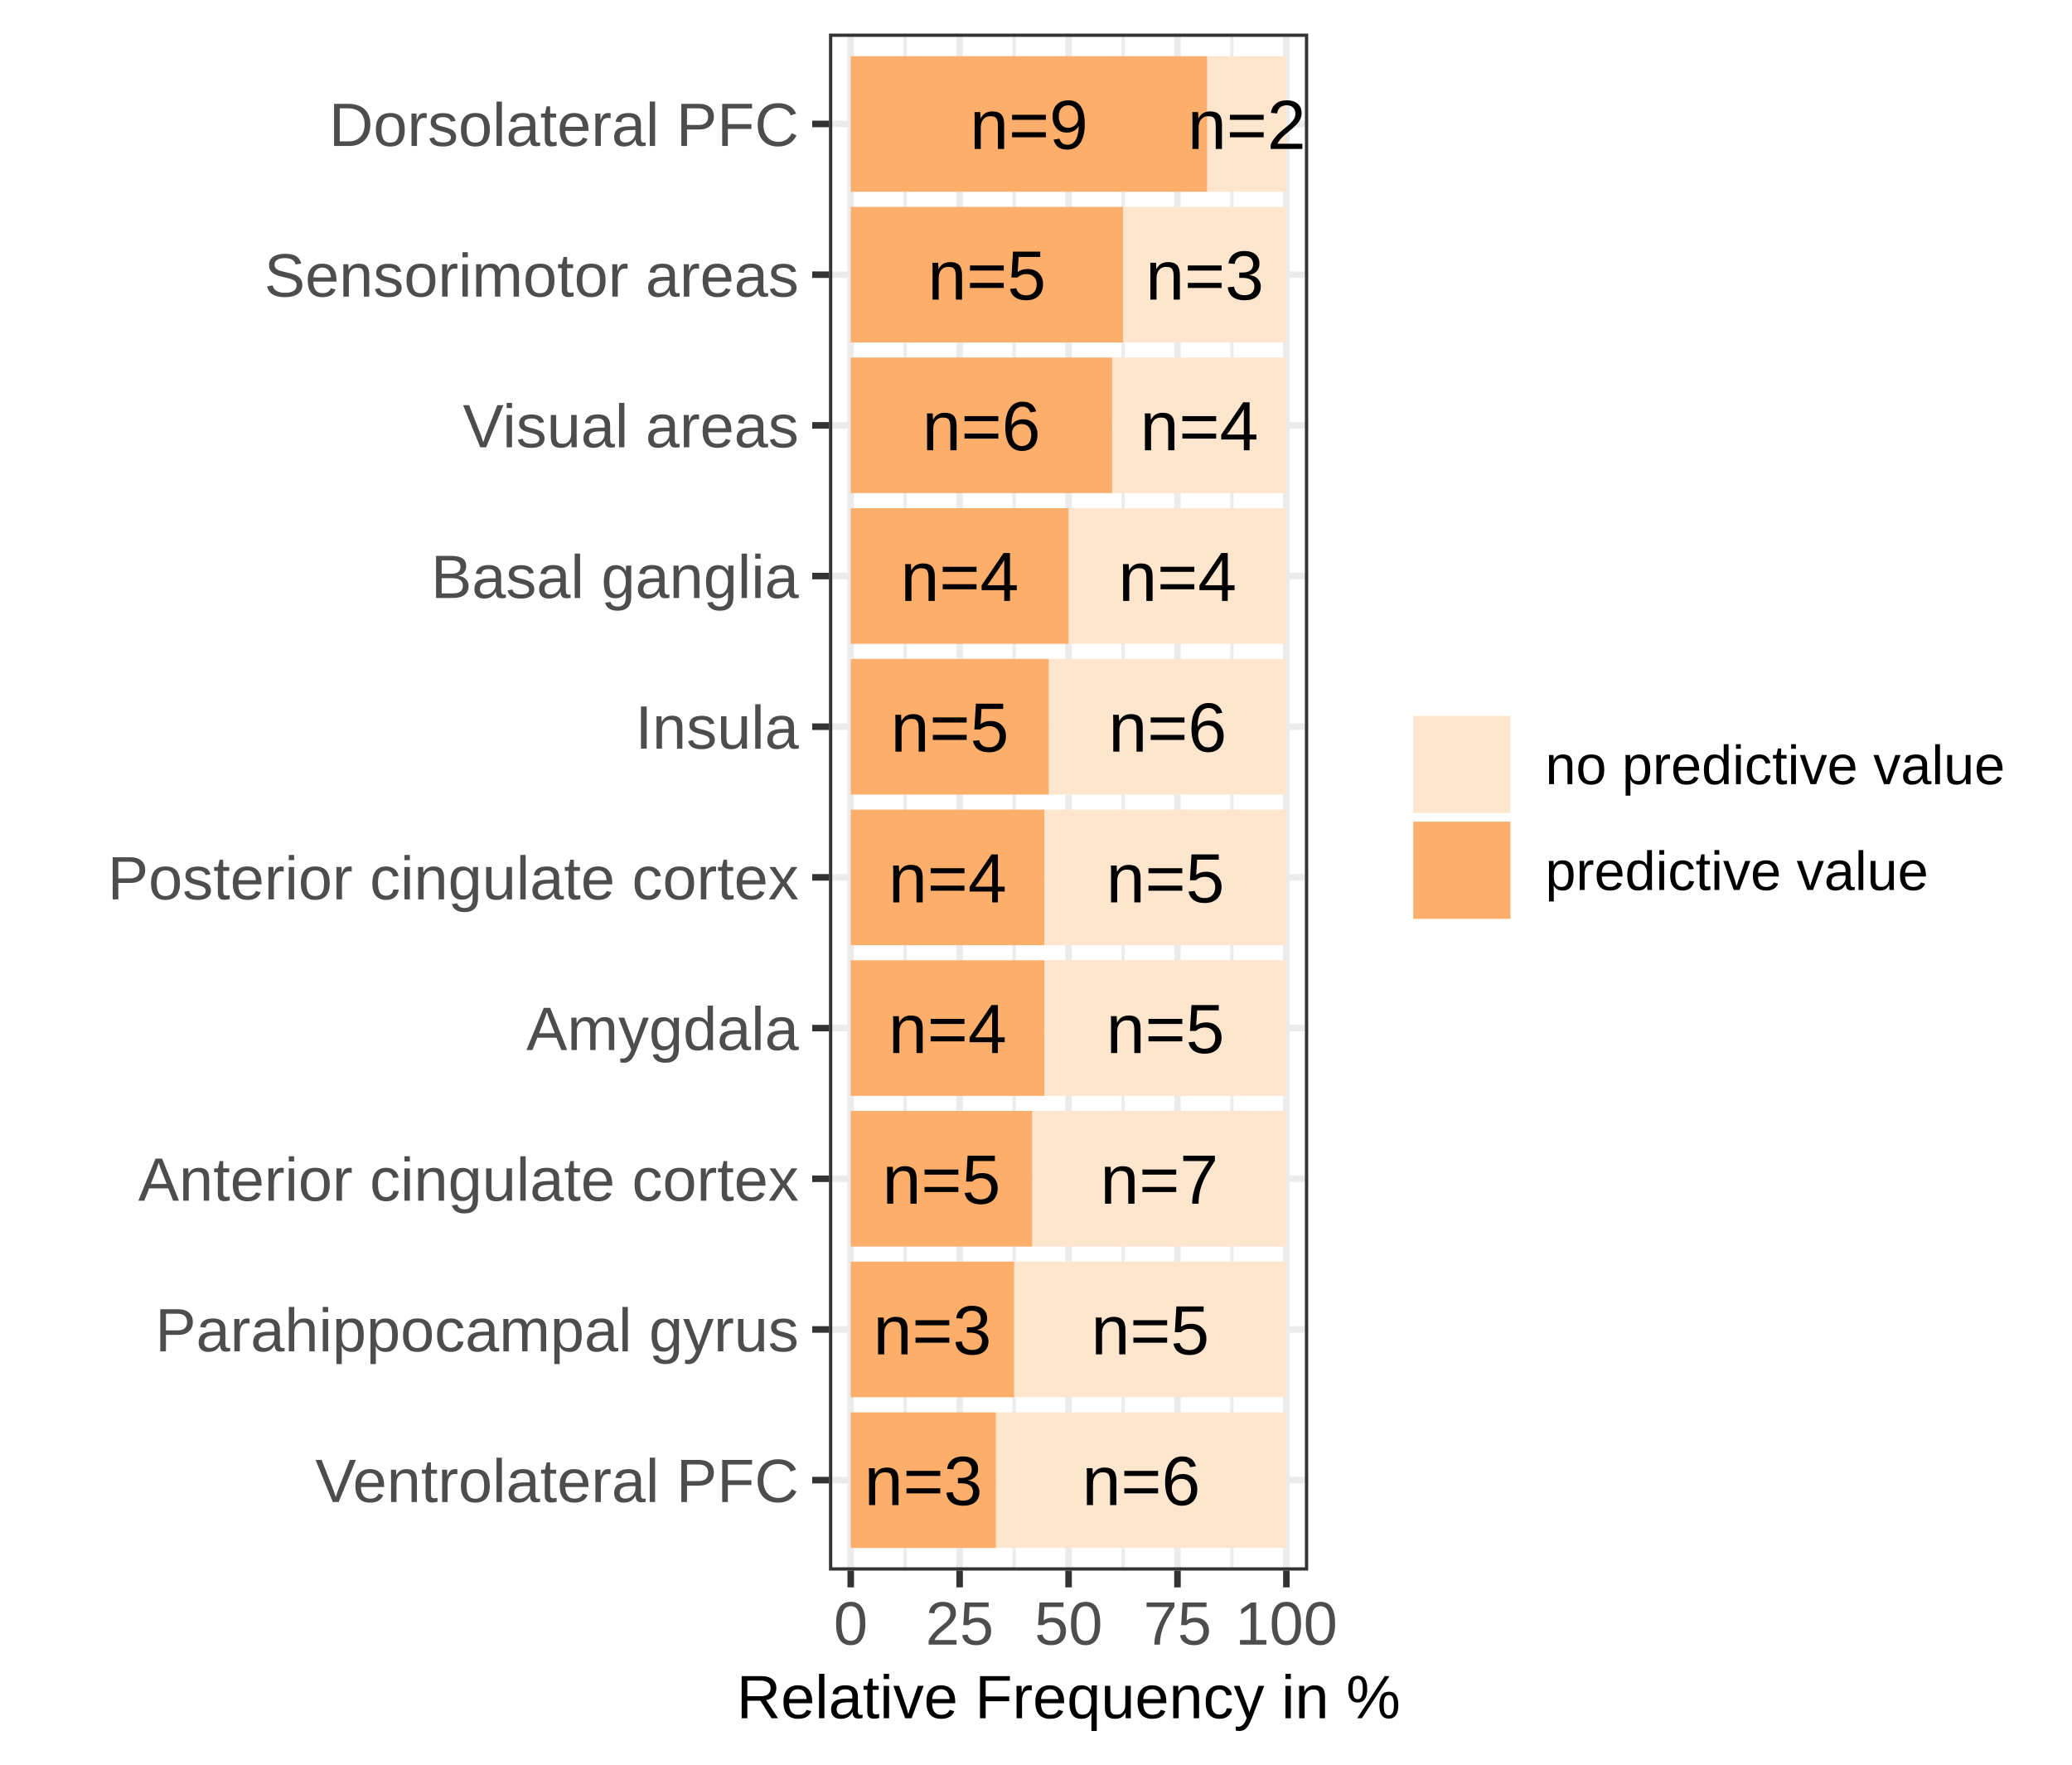
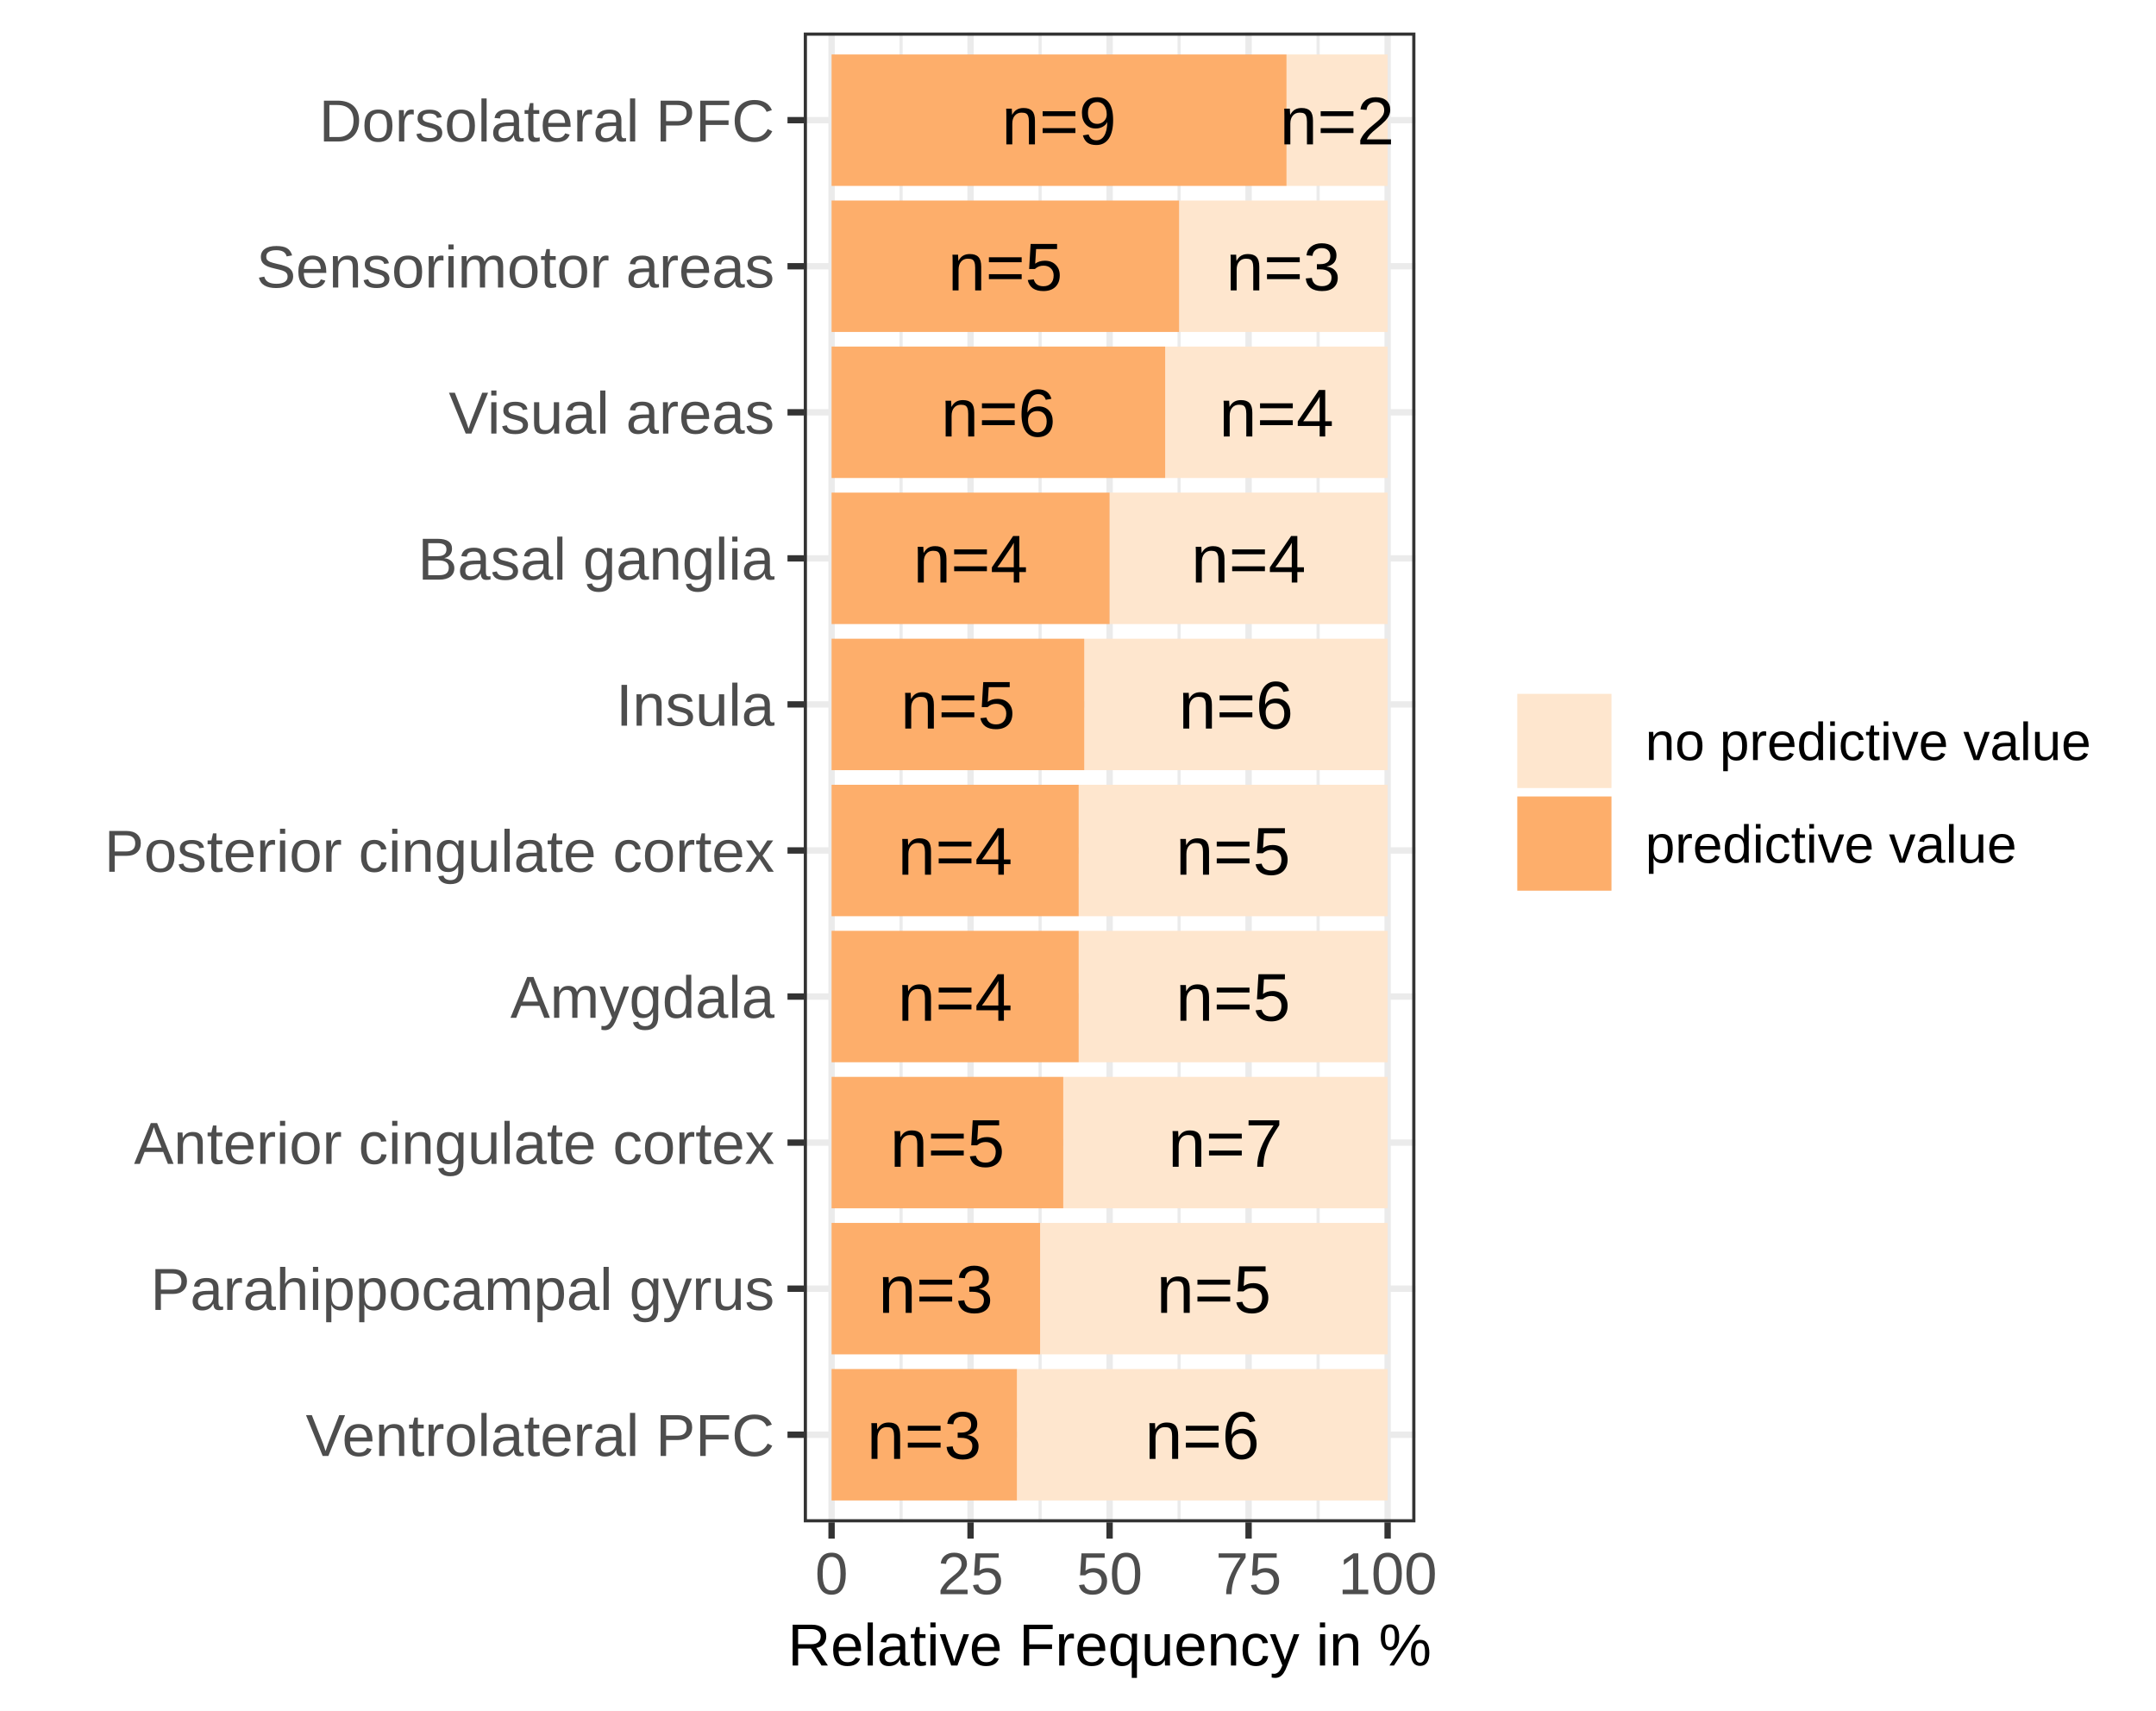
- <svg xmlns="http://www.w3.org/2000/svg" class="svglite" width="338.25pt" height="288.00pt" viewBox="0 0 338.25 288.00">
+ <svg xmlns="http://www.w3.org/2000/svg" class="svglite" width="363.00pt" height="288.00pt" viewBox="0 0 363.00 288.00">
  <defs>
    <style type="text/css">
    .svglite line, .svglite polyline, .svglite polygon, .svglite path, .svglite rect, .svglite circle {
      fill: none;
      stroke: #000000;
      stroke-linecap: round;
      stroke-linejoin: round;
      stroke-miterlimit: 10.00;
    }
    .svglite text {
      white-space: pre;
    }
  </style>
  </defs>
  <rect width="100%" height="100%" style="stroke: none; fill: #FFFFFF;" />
  <defs>
-     <clipPath id="cpMC4wMHwzMzguMjV8MC4wMHwyODguMDA=">
-       <rect x="0.00" y="0.00" width="338.25" height="288.00" />
+     <clipPath id="cpMC4wMHwzNjMuMDB8MC4wMHwyODguMDA=">
+       <rect x="0.00" y="0.00" width="363.00" height="288.00" />
    </clipPath>
  </defs>
-   <g clip-path="url(#cpMC4wMHwzMzguMjV8MC4wMHwyODguMDA=)">
-     <rect x="0.00" y="0.00" width="338.25" height="288.00" style="stroke-width: 1.07; stroke: #FFFFFF; fill: #FFFFFF;" />
+   <g clip-path="url(#cpMC4wMHwzNjMuMDB8MC4wMHwyODguMDA=)">
+     <rect x="0.00" y="0.00" width="363.00" height="288.00" style="stroke-width: 1.07; stroke: #FFFFFF; fill: #FFFFFF;" />
  </g>
  <defs>
-     <clipPath id="cpMTM1LjMzfDIxMy41Nnw1LjQ4fDI1Ni4zMg==">
-       <rect x="135.33" y="5.48" width="78.23" height="250.84" />
+     <clipPath id="cpMTM1LjMzfDIzOC4zMXw1LjQ4fDI1Ni4zMg==">
+       <rect x="135.33" y="5.48" width="102.98" height="250.84" />
    </clipPath>
  </defs>
-   <g clip-path="url(#cpMTM1LjMzfDIxMy41Nnw1LjQ4fDI1Ni4zMg==)">
-     <rect x="135.33" y="5.48" width="78.23" height="250.84" style="stroke-width: 1.07; stroke: none; fill: #FFFFFF;" />
-     <polyline points="147.77,256.32 147.77,5.48 " style="stroke-width: 0.53; stroke: #EBEBEB; stroke-linecap: butt;" />
-     <polyline points="165.55,256.32 165.55,5.48 " style="stroke-width: 0.53; stroke: #EBEBEB; stroke-linecap: butt;" />
-     <polyline points="183.33,256.32 183.33,5.48 " style="stroke-width: 0.53; stroke: #EBEBEB; stroke-linecap: butt;" />
-     <polyline points="201.11,256.32 201.11,5.48 " style="stroke-width: 0.53; stroke: #EBEBEB; stroke-linecap: butt;" />
-     <polyline points="135.33,241.56 213.56,241.56 " style="stroke-width: 1.07; stroke: #EBEBEB; stroke-linecap: butt;" />
-     <polyline points="135.33,216.97 213.56,216.97 " style="stroke-width: 1.07; stroke: #EBEBEB; stroke-linecap: butt;" />
-     <polyline points="135.33,192.38 213.56,192.38 " style="stroke-width: 1.07; stroke: #EBEBEB; stroke-linecap: butt;" />
-     <polyline points="135.33,167.79 213.56,167.79 " style="stroke-width: 1.07; stroke: #EBEBEB; stroke-linecap: butt;" />
-     <polyline points="135.33,143.19 213.56,143.19 " style="stroke-width: 1.07; stroke: #EBEBEB; stroke-linecap: butt;" />
-     <polyline points="135.33,118.60 213.56,118.60 " style="stroke-width: 1.07; stroke: #EBEBEB; stroke-linecap: butt;" />
-     <polyline points="135.33,94.01 213.56,94.01 " style="stroke-width: 1.07; stroke: #EBEBEB; stroke-linecap: butt;" />
-     <polyline points="135.33,69.42 213.56,69.42 " style="stroke-width: 1.07; stroke: #EBEBEB; stroke-linecap: butt;" />
-     <polyline points="135.33,44.83 213.56,44.83 " style="stroke-width: 1.07; stroke: #EBEBEB; stroke-linecap: butt;" />
-     <polyline points="135.33,20.23 213.56,20.23 " style="stroke-width: 1.07; stroke: #EBEBEB; stroke-linecap: butt;" />
-     <polyline points="138.88,256.32 138.88,5.48 " style="stroke-width: 1.07; stroke: #EBEBEB; stroke-linecap: butt;" />
-     <polyline points="156.66,256.32 156.66,5.48 " style="stroke-width: 1.07; stroke: #EBEBEB; stroke-linecap: butt;" />
-     <polyline points="174.44,256.32 174.44,5.48 " style="stroke-width: 1.07; stroke: #EBEBEB; stroke-linecap: butt;" />
-     <polyline points="192.22,256.32 192.22,5.48 " style="stroke-width: 1.07; stroke: #EBEBEB; stroke-linecap: butt;" />
-     <polyline points="210.00,256.32 210.00,5.48 " style="stroke-width: 1.07; stroke: #EBEBEB; stroke-linecap: butt;" />
-     <rect x="162.59" y="230.50" width="47.41" height="22.13" style="stroke-width: 1.07; stroke: none; stroke-linecap: butt; stroke-linejoin: miter; fill: #FEE6CE;" />
-     <rect x="138.88" y="230.50" width="23.71" height="22.13" style="stroke-width: 1.07; stroke: none; stroke-linecap: butt; stroke-linejoin: miter; fill: #FDAE6B;" />
-     <rect x="165.55" y="205.90" width="44.45" height="22.13" style="stroke-width: 1.07; stroke: none; stroke-linecap: butt; stroke-linejoin: miter; fill: #FEE6CE;" />
-     <rect x="138.88" y="205.90" width="26.67" height="22.13" style="stroke-width: 1.07; stroke: none; stroke-linecap: butt; stroke-linejoin: miter; fill: #FDAE6B;" />
-     <rect x="168.52" y="181.31" width="41.49" height="22.13" style="stroke-width: 1.07; stroke: none; stroke-linecap: butt; stroke-linejoin: miter; fill: #FEE6CE;" />
-     <rect x="138.88" y="181.31" width="29.63" height="22.13" style="stroke-width: 1.07; stroke: none; stroke-linecap: butt; stroke-linejoin: miter; fill: #FDAE6B;" />
-     <rect x="170.49" y="156.72" width="39.51" height="22.13" style="stroke-width: 1.07; stroke: none; stroke-linecap: butt; stroke-linejoin: miter; fill: #FEE6CE;" />
-     <rect x="138.88" y="156.72" width="31.61" height="22.13" style="stroke-width: 1.07; stroke: none; stroke-linecap: butt; stroke-linejoin: miter; fill: #FDAE6B;" />
-     <rect x="170.49" y="132.13" width="39.51" height="22.13" style="stroke-width: 1.07; stroke: none; stroke-linecap: butt; stroke-linejoin: miter; fill: #FEE6CE;" />
-     <rect x="138.88" y="132.13" width="31.61" height="22.13" style="stroke-width: 1.07; stroke: none; stroke-linecap: butt; stroke-linejoin: miter; fill: #FDAE6B;" />
-     <rect x="171.21" y="107.54" width="38.79" height="22.13" style="stroke-width: 1.07; stroke: none; stroke-linecap: butt; stroke-linejoin: miter; fill: #FEE6CE;" />
-     <rect x="138.88" y="107.54" width="32.33" height="22.13" style="stroke-width: 1.07; stroke: none; stroke-linecap: butt; stroke-linejoin: miter; fill: #FDAE6B;" />
-     <rect x="174.44" y="82.94" width="35.56" height="22.13" style="stroke-width: 1.07; stroke: none; stroke-linecap: butt; stroke-linejoin: miter; fill: #FEE6CE;" />
-     <rect x="138.88" y="82.94" width="35.56" height="22.13" style="stroke-width: 1.07; stroke: none; stroke-linecap: butt; stroke-linejoin: miter; fill: #FDAE6B;" />
-     <rect x="181.56" y="58.35" width="28.45" height="22.13" style="stroke-width: 1.07; stroke: none; stroke-linecap: butt; stroke-linejoin: miter; fill: #FEE6CE;" />
-     <rect x="138.88" y="58.35" width="42.67" height="22.13" style="stroke-width: 1.07; stroke: none; stroke-linecap: butt; stroke-linejoin: miter; fill: #FDAE6B;" />
-     <rect x="183.33" y="33.76" width="26.67" height="22.13" style="stroke-width: 1.07; stroke: none; stroke-linecap: butt; stroke-linejoin: miter; fill: #FEE6CE;" />
-     <rect x="138.88" y="33.76" width="44.45" height="22.13" style="stroke-width: 1.07; stroke: none; stroke-linecap: butt; stroke-linejoin: miter; fill: #FDAE6B;" />
-     <rect x="197.07" y="9.17" width="12.93" height="22.13" style="stroke-width: 1.07; stroke: none; stroke-linecap: butt; stroke-linejoin: miter; fill: #FEE6CE;" />
-     <rect x="138.88" y="9.17" width="58.19" height="22.13" style="stroke-width: 1.07; stroke: none; stroke-linecap: butt; stroke-linejoin: miter; fill: #FDAE6B;" />
-     <text x="186.30" y="245.63" text-anchor="middle" style="font-size: 11.38px; font-family: &quot;Arial&quot;;" textLength="19.30px" lengthAdjust="spacingAndGlyphs">n=6</text>
-     <text x="150.74" y="245.63" text-anchor="middle" style="font-size: 11.38px; font-family: &quot;Arial&quot;;" textLength="19.30px" lengthAdjust="spacingAndGlyphs">n=3</text>
-     <text x="187.78" y="221.04" text-anchor="middle" style="font-size: 11.38px; font-family: &quot;Arial&quot;;" textLength="19.30px" lengthAdjust="spacingAndGlyphs">n=5</text>
-     <text x="152.22" y="221.04" text-anchor="middle" style="font-size: 11.38px; font-family: &quot;Arial&quot;;" textLength="19.30px" lengthAdjust="spacingAndGlyphs">n=3</text>
-     <text x="189.26" y="196.45" text-anchor="middle" style="font-size: 11.38px; font-family: &quot;Arial&quot;;" textLength="19.30px" lengthAdjust="spacingAndGlyphs">n=7</text>
-     <text x="153.70" y="196.45" text-anchor="middle" style="font-size: 11.38px; font-family: &quot;Arial&quot;;" textLength="19.30px" lengthAdjust="spacingAndGlyphs">n=5</text>
-     <text x="190.25" y="171.86" text-anchor="middle" style="font-size: 11.38px; font-family: &quot;Arial&quot;;" textLength="19.30px" lengthAdjust="spacingAndGlyphs">n=5</text>
-     <text x="154.69" y="171.86" text-anchor="middle" style="font-size: 11.38px; font-family: &quot;Arial&quot;;" textLength="19.30px" lengthAdjust="spacingAndGlyphs">n=4</text>
-     <text x="190.25" y="147.27" text-anchor="middle" style="font-size: 11.38px; font-family: &quot;Arial&quot;;" textLength="19.30px" lengthAdjust="spacingAndGlyphs">n=5</text>
-     <text x="154.69" y="147.27" text-anchor="middle" style="font-size: 11.38px; font-family: &quot;Arial&quot;;" textLength="19.30px" lengthAdjust="spacingAndGlyphs">n=4</text>
-     <text x="190.61" y="122.67" text-anchor="middle" style="font-size: 11.38px; font-family: &quot;Arial&quot;;" textLength="19.30px" lengthAdjust="spacingAndGlyphs">n=6</text>
-     <text x="155.05" y="122.67" text-anchor="middle" style="font-size: 11.38px; font-family: &quot;Arial&quot;;" textLength="19.30px" lengthAdjust="spacingAndGlyphs">n=5</text>
-     <text x="192.22" y="98.08" text-anchor="middle" style="font-size: 11.38px; font-family: &quot;Arial&quot;;" textLength="19.30px" lengthAdjust="spacingAndGlyphs">n=4</text>
-     <text x="156.66" y="98.08" text-anchor="middle" style="font-size: 11.38px; font-family: &quot;Arial&quot;;" textLength="19.30px" lengthAdjust="spacingAndGlyphs">n=4</text>
-     <text x="195.78" y="73.49" text-anchor="middle" style="font-size: 11.38px; font-family: &quot;Arial&quot;;" textLength="19.30px" lengthAdjust="spacingAndGlyphs">n=4</text>
-     <text x="160.22" y="73.49" text-anchor="middle" style="font-size: 11.38px; font-family: &quot;Arial&quot;;" textLength="19.30px" lengthAdjust="spacingAndGlyphs">n=6</text>
-     <text x="196.67" y="48.90" text-anchor="middle" style="font-size: 11.38px; font-family: &quot;Arial&quot;;" textLength="19.30px" lengthAdjust="spacingAndGlyphs">n=3</text>
-     <text x="161.11" y="48.90" text-anchor="middle" style="font-size: 11.38px; font-family: &quot;Arial&quot;;" textLength="19.30px" lengthAdjust="spacingAndGlyphs">n=5</text>
-     <text x="203.54" y="24.31" text-anchor="middle" style="font-size: 11.38px; font-family: &quot;Arial&quot;;" textLength="19.30px" lengthAdjust="spacingAndGlyphs">n=2</text>
-     <text x="167.98" y="24.31" text-anchor="middle" style="font-size: 11.38px; font-family: &quot;Arial&quot;;" textLength="19.30px" lengthAdjust="spacingAndGlyphs">n=9</text>
-     <rect x="135.33" y="5.48" width="78.23" height="250.84" style="stroke-width: 1.07; stroke: #333333;" />
+   <g clip-path="url(#cpMTM1LjMzfDIzOC4zMXw1LjQ4fDI1Ni4zMg==)">
+     <rect x="135.33" y="5.48" width="102.98" height="250.84" style="stroke-width: 1.07; stroke: none; fill: #FFFFFF;" />
+     <polyline points="151.71,256.32 151.71,5.48 " style="stroke-width: 0.53; stroke: #EBEBEB; stroke-linecap: butt;" />
+     <polyline points="175.12,256.32 175.12,5.48 " style="stroke-width: 0.53; stroke: #EBEBEB; stroke-linecap: butt;" />
+     <polyline points="198.52,256.32 198.52,5.48 " style="stroke-width: 0.53; stroke: #EBEBEB; stroke-linecap: butt;" />
+     <polyline points="221.93,256.32 221.93,5.48 " style="stroke-width: 0.53; stroke: #EBEBEB; stroke-linecap: butt;" />
+     <polyline points="135.33,241.56 238.31,241.56 " style="stroke-width: 1.07; stroke: #EBEBEB; stroke-linecap: butt;" />
+     <polyline points="135.33,216.97 238.31,216.97 " style="stroke-width: 1.07; stroke: #EBEBEB; stroke-linecap: butt;" />
+     <polyline points="135.33,192.38 238.31,192.38 " style="stroke-width: 1.07; stroke: #EBEBEB; stroke-linecap: butt;" />
+     <polyline points="135.33,167.79 238.31,167.79 " style="stroke-width: 1.07; stroke: #EBEBEB; stroke-linecap: butt;" />
+     <polyline points="135.33,143.19 238.31,143.19 " style="stroke-width: 1.07; stroke: #EBEBEB; stroke-linecap: butt;" />
+     <polyline points="135.33,118.60 238.31,118.60 " style="stroke-width: 1.07; stroke: #EBEBEB; stroke-linecap: butt;" />
+     <polyline points="135.33,94.01 238.31,94.01 " style="stroke-width: 1.07; stroke: #EBEBEB; stroke-linecap: butt;" />
+     <polyline points="135.33,69.42 238.31,69.42 " style="stroke-width: 1.07; stroke: #EBEBEB; stroke-linecap: butt;" />
+     <polyline points="135.33,44.83 238.31,44.83 " style="stroke-width: 1.07; stroke: #EBEBEB; stroke-linecap: butt;" />
+     <polyline points="135.33,20.23 238.31,20.23 " style="stroke-width: 1.07; stroke: #EBEBEB; stroke-linecap: butt;" />
+     <polyline points="140.01,256.32 140.01,5.48 " style="stroke-width: 1.07; stroke: #EBEBEB; stroke-linecap: butt;" />
+     <polyline points="163.41,256.32 163.41,5.48 " style="stroke-width: 1.07; stroke: #EBEBEB; stroke-linecap: butt;" />
+     <polyline points="186.82,256.32 186.82,5.48 " style="stroke-width: 1.07; stroke: #EBEBEB; stroke-linecap: butt;" />
+     <polyline points="210.22,256.32 210.22,5.48 " style="stroke-width: 1.07; stroke: #EBEBEB; stroke-linecap: butt;" />
+     <polyline points="233.63,256.32 233.63,5.48 " style="stroke-width: 1.07; stroke: #EBEBEB; stroke-linecap: butt;" />
+     <rect x="171.22" y="230.50" width="62.41" height="22.13" style="stroke-width: 1.07; stroke: none; stroke-linecap: butt; stroke-linejoin: miter; fill: #FEE6CE;" />
+     <rect x="140.01" y="230.50" width="31.21" height="22.13" style="stroke-width: 1.07; stroke: none; stroke-linecap: butt; stroke-linejoin: miter; fill: #FDAE6B;" />
+     <rect x="175.12" y="205.90" width="58.51" height="22.13" style="stroke-width: 1.07; stroke: none; stroke-linecap: butt; stroke-linejoin: miter; fill: #FEE6CE;" />
+     <rect x="140.01" y="205.90" width="35.11" height="22.13" style="stroke-width: 1.07; stroke: none; stroke-linecap: butt; stroke-linejoin: miter; fill: #FDAE6B;" />
+     <rect x="179.02" y="181.31" width="54.61" height="22.13" style="stroke-width: 1.07; stroke: none; stroke-linecap: butt; stroke-linejoin: miter; fill: #FEE6CE;" />
+     <rect x="140.01" y="181.31" width="39.01" height="22.13" style="stroke-width: 1.07; stroke: none; stroke-linecap: butt; stroke-linejoin: miter; fill: #FDAE6B;" />
+     <rect x="181.62" y="156.72" width="52.01" height="22.13" style="stroke-width: 1.07; stroke: none; stroke-linecap: butt; stroke-linejoin: miter; fill: #FEE6CE;" />
+     <rect x="140.01" y="156.72" width="41.61" height="22.13" style="stroke-width: 1.07; stroke: none; stroke-linecap: butt; stroke-linejoin: miter; fill: #FDAE6B;" />
+     <rect x="181.62" y="132.13" width="52.01" height="22.13" style="stroke-width: 1.07; stroke: none; stroke-linecap: butt; stroke-linejoin: miter; fill: #FEE6CE;" />
+     <rect x="140.01" y="132.13" width="41.61" height="22.13" style="stroke-width: 1.07; stroke: none; stroke-linecap: butt; stroke-linejoin: miter; fill: #FDAE6B;" />
+     <rect x="182.56" y="107.54" width="51.07" height="22.13" style="stroke-width: 1.07; stroke: none; stroke-linecap: butt; stroke-linejoin: miter; fill: #FEE6CE;" />
+     <rect x="140.01" y="107.54" width="42.55" height="22.13" style="stroke-width: 1.07; stroke: none; stroke-linecap: butt; stroke-linejoin: miter; fill: #FDAE6B;" />
+     <rect x="186.82" y="82.94" width="46.81" height="22.13" style="stroke-width: 1.07; stroke: none; stroke-linecap: butt; stroke-linejoin: miter; fill: #FEE6CE;" />
+     <rect x="140.01" y="82.94" width="46.81" height="22.13" style="stroke-width: 1.07; stroke: none; stroke-linecap: butt; stroke-linejoin: miter; fill: #FDAE6B;" />
+     <rect x="196.18" y="58.35" width="37.45" height="22.13" style="stroke-width: 1.07; stroke: none; stroke-linecap: butt; stroke-linejoin: miter; fill: #FEE6CE;" />
+     <rect x="140.01" y="58.35" width="56.17" height="22.13" style="stroke-width: 1.07; stroke: none; stroke-linecap: butt; stroke-linejoin: miter; fill: #FDAE6B;" />
+     <rect x="198.52" y="33.76" width="35.11" height="22.13" style="stroke-width: 1.07; stroke: none; stroke-linecap: butt; stroke-linejoin: miter; fill: #FEE6CE;" />
+     <rect x="140.01" y="33.76" width="58.51" height="22.13" style="stroke-width: 1.07; stroke: none; stroke-linecap: butt; stroke-linejoin: miter; fill: #FDAE6B;" />
+     <rect x="216.61" y="9.17" width="17.02" height="22.13" style="stroke-width: 1.07; stroke: none; stroke-linecap: butt; stroke-linejoin: miter; fill: #FEE6CE;" />
+     <rect x="140.01" y="9.17" width="76.60" height="22.13" style="stroke-width: 1.07; stroke: none; stroke-linecap: butt; stroke-linejoin: miter; fill: #FDAE6B;" />
+     <text x="202.42" y="245.63" text-anchor="middle" style="font-size: 11.38px; font-family: &quot;Arial&quot;;" textLength="19.30px" lengthAdjust="spacingAndGlyphs">n=6</text>
+     <text x="155.61" y="245.63" text-anchor="middle" style="font-size: 11.38px; font-family: &quot;Arial&quot;;" textLength="19.30px" lengthAdjust="spacingAndGlyphs">n=3</text>
+     <text x="204.37" y="221.04" text-anchor="middle" style="font-size: 11.38px; font-family: &quot;Arial&quot;;" textLength="19.30px" lengthAdjust="spacingAndGlyphs">n=5</text>
+     <text x="157.56" y="221.04" text-anchor="middle" style="font-size: 11.38px; font-family: &quot;Arial&quot;;" textLength="19.30px" lengthAdjust="spacingAndGlyphs">n=3</text>
+     <text x="206.32" y="196.45" text-anchor="middle" style="font-size: 11.38px; font-family: &quot;Arial&quot;;" textLength="19.30px" lengthAdjust="spacingAndGlyphs">n=7</text>
+     <text x="159.51" y="196.45" text-anchor="middle" style="font-size: 11.38px; font-family: &quot;Arial&quot;;" textLength="19.30px" lengthAdjust="spacingAndGlyphs">n=5</text>
+     <text x="207.62" y="171.86" text-anchor="middle" style="font-size: 11.38px; font-family: &quot;Arial&quot;;" textLength="19.30px" lengthAdjust="spacingAndGlyphs">n=5</text>
+     <text x="160.81" y="171.86" text-anchor="middle" style="font-size: 11.38px; font-family: &quot;Arial&quot;;" textLength="19.30px" lengthAdjust="spacingAndGlyphs">n=4</text>
+     <text x="207.62" y="147.27" text-anchor="middle" style="font-size: 11.38px; font-family: &quot;Arial&quot;;" textLength="19.30px" lengthAdjust="spacingAndGlyphs">n=5</text>
+     <text x="160.81" y="147.27" text-anchor="middle" style="font-size: 11.38px; font-family: &quot;Arial&quot;;" textLength="19.30px" lengthAdjust="spacingAndGlyphs">n=4</text>
+     <text x="208.10" y="122.67" text-anchor="middle" style="font-size: 11.38px; font-family: &quot;Arial&quot;;" textLength="19.30px" lengthAdjust="spacingAndGlyphs">n=6</text>
+     <text x="161.29" y="122.67" text-anchor="middle" style="font-size: 11.38px; font-family: &quot;Arial&quot;;" textLength="19.30px" lengthAdjust="spacingAndGlyphs">n=5</text>
+     <text x="210.22" y="98.08" text-anchor="middle" style="font-size: 11.38px; font-family: &quot;Arial&quot;;" textLength="19.30px" lengthAdjust="spacingAndGlyphs">n=4</text>
+     <text x="163.41" y="98.08" text-anchor="middle" style="font-size: 11.38px; font-family: &quot;Arial&quot;;" textLength="19.30px" lengthAdjust="spacingAndGlyphs">n=4</text>
+     <text x="214.91" y="73.49" text-anchor="middle" style="font-size: 11.38px; font-family: &quot;Arial&quot;;" textLength="19.30px" lengthAdjust="spacingAndGlyphs">n=4</text>
+     <text x="168.09" y="73.49" text-anchor="middle" style="font-size: 11.38px; font-family: &quot;Arial&quot;;" textLength="19.30px" lengthAdjust="spacingAndGlyphs">n=6</text>
+     <text x="216.08" y="48.90" text-anchor="middle" style="font-size: 11.38px; font-family: &quot;Arial&quot;;" textLength="19.30px" lengthAdjust="spacingAndGlyphs">n=3</text>
+     <text x="169.26" y="48.90" text-anchor="middle" style="font-size: 11.38px; font-family: &quot;Arial&quot;;" textLength="19.30px" lengthAdjust="spacingAndGlyphs">n=5</text>
+     <text x="225.12" y="24.31" text-anchor="middle" style="font-size: 11.38px; font-family: &quot;Arial&quot;;" textLength="19.30px" lengthAdjust="spacingAndGlyphs">n=2</text>
+     <text x="178.31" y="24.31" text-anchor="middle" style="font-size: 11.38px; font-family: &quot;Arial&quot;;" textLength="19.30px" lengthAdjust="spacingAndGlyphs">n=9</text>
+     <rect x="135.33" y="5.48" width="102.98" height="250.84" style="stroke-width: 1.07; stroke: #333333;" />
  </g>
-   <g clip-path="url(#cpMC4wMHwzMzguMjV8MC4wMHwyODguMDA=)">
+   <g clip-path="url(#cpMC4wMHwzNjMuMDB8MC4wMHwyODguMDA=)">
    <text x="130.40" y="245.14" text-anchor="end" style="font-size: 10.00px;fill: #4D4D4D; font-family: &quot;Arial&quot;;" textLength="78.96px" lengthAdjust="spacingAndGlyphs">Ventrolateral PFC</text>
    <text x="130.40" y="220.55" text-anchor="end" style="font-size: 10.00px;fill: #4D4D4D; font-family: &quot;Arial&quot;;" textLength="105.13px" lengthAdjust="spacingAndGlyphs">Parahippocampal gyrus</text>
    <text x="130.40" y="195.96" text-anchor="end" style="font-size: 10.00px;fill: #4D4D4D; font-family: &quot;Arial&quot;;" textLength="107.91px" lengthAdjust="spacingAndGlyphs">Anterior cingulate cortex</text>
    <text x="130.40" y="171.37" text-anchor="end" style="font-size: 10.00px;fill: #4D4D4D; font-family: &quot;Arial&quot;;" textLength="44.49px" lengthAdjust="spacingAndGlyphs">Amygdala</text>
    <text x="130.40" y="146.78" text-anchor="end" style="font-size: 10.00px;fill: #4D4D4D; font-family: &quot;Arial&quot;;" textLength="112.91px" lengthAdjust="spacingAndGlyphs">Posterior cingulate cortex</text>
    <text x="130.40" y="122.18" text-anchor="end" style="font-size: 10.00px;fill: #4D4D4D; font-family: &quot;Arial&quot;;" textLength="26.70px" lengthAdjust="spacingAndGlyphs">Insula</text>
    <text x="130.40" y="97.59" text-anchor="end" style="font-size: 10.00px;fill: #4D4D4D; font-family: &quot;Arial&quot;;" textLength="60.08px" lengthAdjust="spacingAndGlyphs">Basal ganglia</text>
    <text x="130.40" y="73.00" text-anchor="end" style="font-size: 10.00px;fill: #4D4D4D; font-family: &quot;Arial&quot;;" textLength="54.89px" lengthAdjust="spacingAndGlyphs">Visual areas</text>
    <text x="130.40" y="48.41" text-anchor="end" style="font-size: 10.00px;fill: #4D4D4D; font-family: &quot;Arial&quot;;" textLength="87.31px" lengthAdjust="spacingAndGlyphs">Sensorimotor areas</text>
    <text x="130.40" y="23.82" text-anchor="end" style="font-size: 10.00px;fill: #4D4D4D; font-family: &quot;Arial&quot;;" textLength="76.72px" lengthAdjust="spacingAndGlyphs">Dorsolateral PFC</text>
    <polyline points="132.59,241.56 135.33,241.56 " style="stroke-width: 1.07; stroke: #333333; stroke-linecap: butt;" />
    <polyline points="132.59,216.97 135.33,216.97 " style="stroke-width: 1.07; stroke: #333333; stroke-linecap: butt;" />
    <polyline points="132.59,192.38 135.33,192.38 " style="stroke-width: 1.07; stroke: #333333; stroke-linecap: butt;" />
    <polyline points="132.59,167.79 135.33,167.79 " style="stroke-width: 1.07; stroke: #333333; stroke-linecap: butt;" />
    <polyline points="132.59,143.19 135.33,143.19 " style="stroke-width: 1.07; stroke: #333333; stroke-linecap: butt;" />
    <polyline points="132.59,118.60 135.33,118.60 " style="stroke-width: 1.07; stroke: #333333; stroke-linecap: butt;" />
    <polyline points="132.59,94.01 135.33,94.01 " style="stroke-width: 1.07; stroke: #333333; stroke-linecap: butt;" />
    <polyline points="132.59,69.42 135.33,69.42 " style="stroke-width: 1.07; stroke: #333333; stroke-linecap: butt;" />
    <polyline points="132.59,44.83 135.33,44.83 " style="stroke-width: 1.07; stroke: #333333; stroke-linecap: butt;" />
    <polyline points="132.59,20.23 135.33,20.23 " style="stroke-width: 1.07; stroke: #333333; stroke-linecap: butt;" />
-     <polyline points="138.88,259.06 138.88,256.32 " style="stroke-width: 1.07; stroke: #333333; stroke-linecap: butt;" />
-     <polyline points="156.66,259.06 156.66,256.32 " style="stroke-width: 1.07; stroke: #333333; stroke-linecap: butt;" />
-     <polyline points="174.44,259.06 174.44,256.32 " style="stroke-width: 1.07; stroke: #333333; stroke-linecap: butt;" />
-     <polyline points="192.22,259.06 192.22,256.32 " style="stroke-width: 1.07; stroke: #333333; stroke-linecap: butt;" />
-     <polyline points="210.00,259.06 210.00,256.32 " style="stroke-width: 1.07; stroke: #333333; stroke-linecap: butt;" />
-     <text x="138.88" y="268.41" text-anchor="middle" style="font-size: 10.00px;fill: #4D4D4D; font-family: &quot;Arial&quot;;" textLength="5.57px" lengthAdjust="spacingAndGlyphs">0</text>
-     <text x="156.66" y="268.41" text-anchor="middle" style="font-size: 10.00px;fill: #4D4D4D; font-family: &quot;Arial&quot;;" textLength="11.13px" lengthAdjust="spacingAndGlyphs">25</text>
-     <text x="174.44" y="268.41" text-anchor="middle" style="font-size: 10.00px;fill: #4D4D4D; font-family: &quot;Arial&quot;;" textLength="11.13px" lengthAdjust="spacingAndGlyphs">50</text>
-     <text x="192.22" y="268.41" text-anchor="middle" style="font-size: 10.00px;fill: #4D4D4D; font-family: &quot;Arial&quot;;" textLength="11.13px" lengthAdjust="spacingAndGlyphs">75</text>
-     <text x="210.00" y="268.41" text-anchor="middle" style="font-size: 10.00px;fill: #4D4D4D; font-family: &quot;Arial&quot;;" textLength="16.70px" lengthAdjust="spacingAndGlyphs">100</text>
-     <text x="174.44" y="280.42" text-anchor="middle" style="font-size: 10.00px; font-family: &quot;Arial&quot;;" textLength="108.45px" lengthAdjust="spacingAndGlyphs">Relative Frequency in %</text>
-     <rect x="224.52" y="105.65" width="108.25" height="50.50" style="stroke-width: 1.07; stroke: none; fill: #FFFFFF;" />
-     <rect x="230.00" y="116.11" width="17.28" height="17.28" style="stroke-width: 1.07; stroke: none; fill: #FFFFFF;" />
-     <rect x="230.71" y="116.82" width="15.86" height="15.86" style="stroke-width: 1.07; stroke: none; stroke-linecap: butt; stroke-linejoin: miter; fill: #FEE6CE;" />
-     <rect x="230.00" y="133.39" width="17.28" height="17.28" style="stroke-width: 1.07; stroke: none; fill: #FFFFFF;" />
-     <rect x="230.71" y="134.10" width="15.86" height="15.86" style="stroke-width: 1.07; stroke: none; stroke-linecap: butt; stroke-linejoin: miter; fill: #FDAE6B;" />
-     <text x="252.26" y="127.97" style="font-size: 9.00px; font-family: &quot;Arial&quot;;" textLength="75.03px" lengthAdjust="spacingAndGlyphs">no predictive value</text>
-     <text x="252.26" y="145.25" style="font-size: 9.00px; font-family: &quot;Arial&quot;;" textLength="62.52px" lengthAdjust="spacingAndGlyphs">predictive value</text>
+     <polyline points="140.01,259.06 140.01,256.32 " style="stroke-width: 1.07; stroke: #333333; stroke-linecap: butt;" />
+     <polyline points="163.41,259.06 163.41,256.32 " style="stroke-width: 1.07; stroke: #333333; stroke-linecap: butt;" />
+     <polyline points="186.82,259.06 186.82,256.32 " style="stroke-width: 1.07; stroke: #333333; stroke-linecap: butt;" />
+     <polyline points="210.22,259.06 210.22,256.32 " style="stroke-width: 1.07; stroke: #333333; stroke-linecap: butt;" />
+     <polyline points="233.63,259.06 233.63,256.32 " style="stroke-width: 1.07; stroke: #333333; stroke-linecap: butt;" />
+     <text x="140.01" y="268.41" text-anchor="middle" style="font-size: 10.00px;fill: #4D4D4D; font-family: &quot;Arial&quot;;" textLength="5.57px" lengthAdjust="spacingAndGlyphs">0</text>
+     <text x="163.41" y="268.41" text-anchor="middle" style="font-size: 10.00px;fill: #4D4D4D; font-family: &quot;Arial&quot;;" textLength="11.13px" lengthAdjust="spacingAndGlyphs">25</text>
+     <text x="186.82" y="268.41" text-anchor="middle" style="font-size: 10.00px;fill: #4D4D4D; font-family: &quot;Arial&quot;;" textLength="11.13px" lengthAdjust="spacingAndGlyphs">50</text>
+     <text x="210.22" y="268.41" text-anchor="middle" style="font-size: 10.00px;fill: #4D4D4D; font-family: &quot;Arial&quot;;" textLength="11.13px" lengthAdjust="spacingAndGlyphs">75</text>
+     <text x="233.63" y="268.41" text-anchor="middle" style="font-size: 10.00px;fill: #4D4D4D; font-family: &quot;Arial&quot;;" textLength="16.70px" lengthAdjust="spacingAndGlyphs">100</text>
+     <text x="186.82" y="280.42" text-anchor="middle" style="font-size: 10.00px; font-family: &quot;Arial&quot;;" textLength="108.45px" lengthAdjust="spacingAndGlyphs">Relative Frequency in %</text>
+     <rect x="249.27" y="105.65" width="108.25" height="50.50" style="stroke-width: 1.07; stroke: none; fill: #FFFFFF;" />
+     <rect x="254.75" y="116.11" width="17.28" height="17.28" style="stroke-width: 1.07; stroke: none; fill: #FFFFFF;" />
+     <rect x="255.46" y="116.82" width="15.86" height="15.86" style="stroke-width: 1.07; stroke: none; stroke-linecap: butt; stroke-linejoin: miter; fill: #FEE6CE;" />
+     <rect x="254.75" y="133.39" width="17.28" height="17.28" style="stroke-width: 1.07; stroke: none; fill: #FFFFFF;" />
+     <rect x="255.46" y="134.10" width="15.86" height="15.86" style="stroke-width: 1.07; stroke: none; stroke-linecap: butt; stroke-linejoin: miter; fill: #FDAE6B;" />
+     <text x="277.01" y="127.97" style="font-size: 9.00px; font-family: &quot;Arial&quot;;" textLength="75.03px" lengthAdjust="spacingAndGlyphs">no predictive value</text>
+     <text x="277.01" y="145.25" style="font-size: 9.00px; font-family: &quot;Arial&quot;;" textLength="62.52px" lengthAdjust="spacingAndGlyphs">predictive value</text>
  </g>
</svg>
